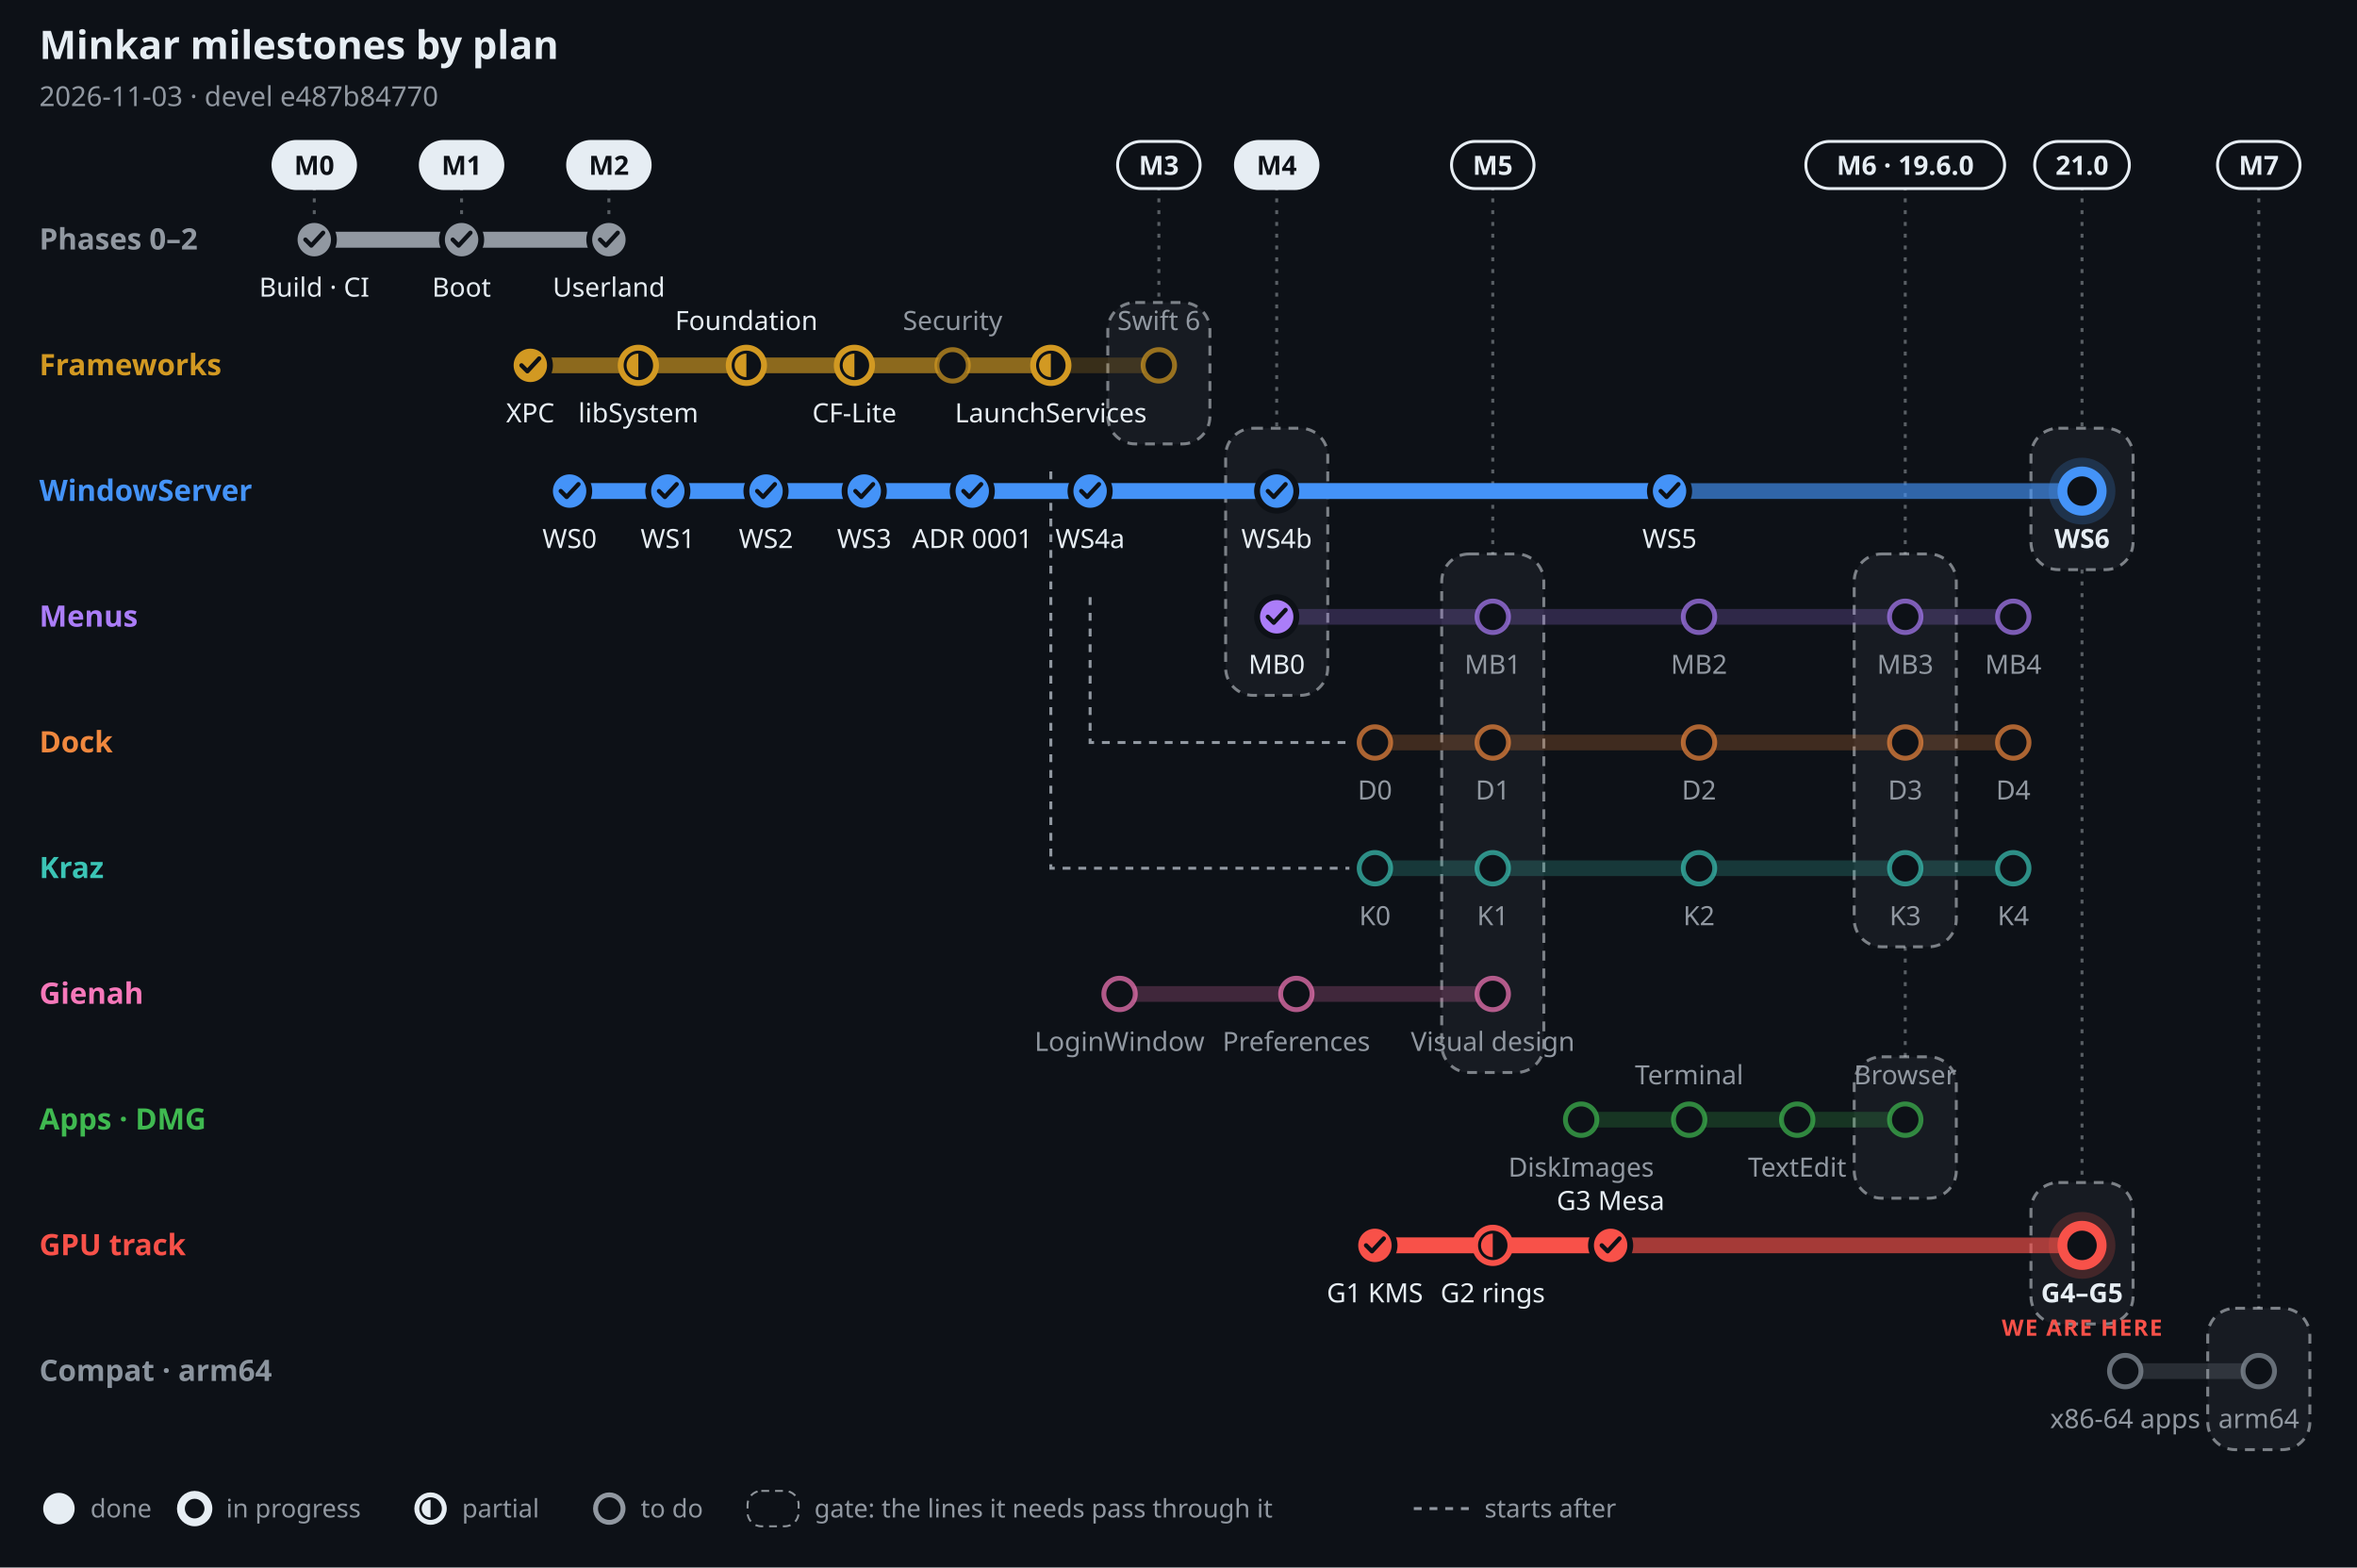
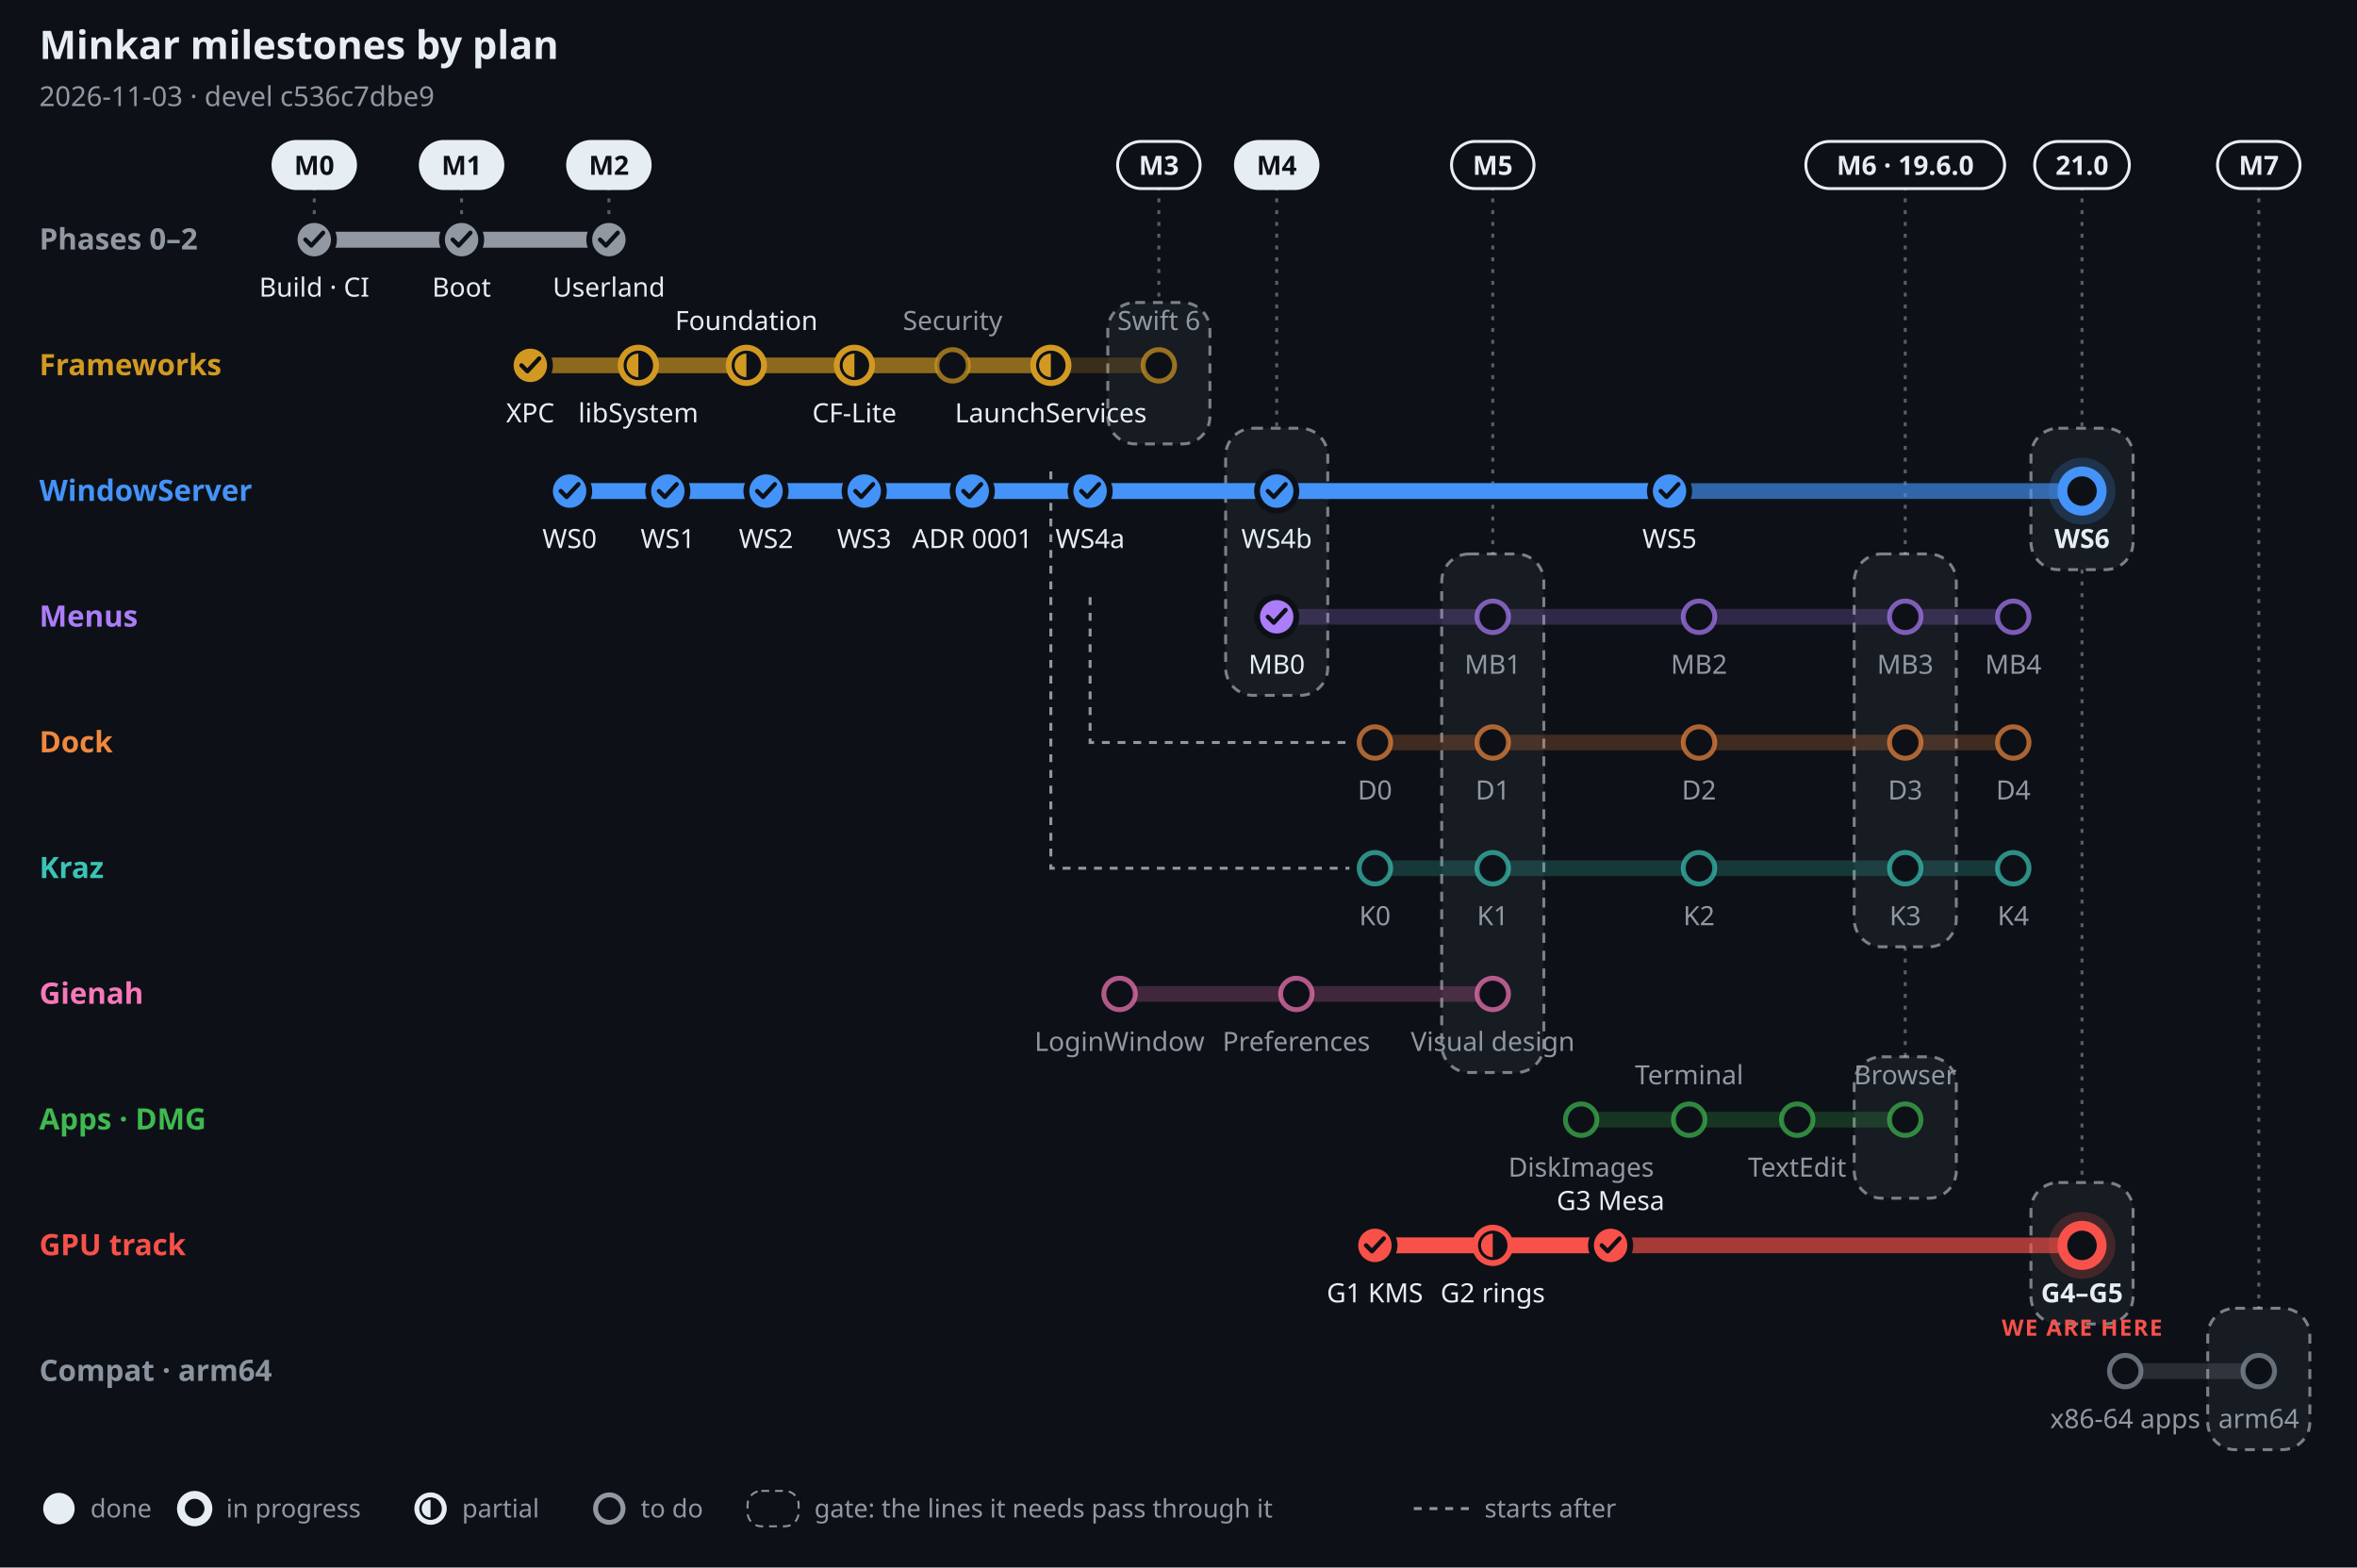
<svg xmlns="http://www.w3.org/2000/svg" width="1200" height="798" viewBox="0 0 1200 798" font-family="-apple-system, BlinkMacSystemFont, 'Segoe UI', 'Noto Sans', Helvetica, Arial, sans-serif" role="img" aria-label="Minkar milestones by plan, 2026-11-03">
  <rect width="1200" height="798" fill="#0d1117" />
  <text x="20" y="30" font-size="20" font-weight="700" fill="#e6edf3" text-anchor="start">Minkar milestones by plan</text>
-   <text x="20" y="54" font-size="14" font-weight="400" fill="#9198a1" text-anchor="start">2026-11-03 · devel e487b84770</text>
+   <text x="20" y="54" font-size="14" font-weight="400" fill="#9198a1" text-anchor="start">2026-11-03 · devel c536c7dbe9</text>
  <line x1="160" y1="95" x2="160" y2="110" stroke="#e6edf3" stroke-opacity=".35" stroke-width="1.5" stroke-dasharray="2 4" />
  <rect x="139" y="72" width="42" height="24" rx="12" fill="#e6edf3" stroke="#e6edf3" stroke-width="1.5" />
  <text x="160" y="89" font-size="13.5" font-weight="700" fill="#0d1117" text-anchor="middle">M0</text>
  <line x1="235" y1="95" x2="235" y2="110" stroke="#e6edf3" stroke-opacity=".35" stroke-width="1.5" stroke-dasharray="2 4" />
  <rect x="214" y="72" width="42" height="24" rx="12" fill="#e6edf3" stroke="#e6edf3" stroke-width="1.5" />
  <text x="235" y="89" font-size="13.5" font-weight="700" fill="#0d1117" text-anchor="middle">M1</text>
  <line x1="310" y1="95" x2="310" y2="110" stroke="#e6edf3" stroke-opacity=".35" stroke-width="1.5" stroke-dasharray="2 4" />
  <rect x="289" y="72" width="42" height="24" rx="12" fill="#e6edf3" stroke="#e6edf3" stroke-width="1.5" />
  <text x="310" y="89" font-size="13.5" font-weight="700" fill="#0d1117" text-anchor="middle">M2</text>
  <line x1="590" y1="95" x2="590" y2="154" stroke="#e6edf3" stroke-opacity=".35" stroke-width="1.5" stroke-dasharray="2 4" />
  <rect x="564" y="154" width="52" height="72" rx="14" fill="#e6edf3" fill-opacity=".05" stroke="#e6edf3" stroke-opacity=".5" stroke-width="1.5" stroke-dasharray="5 4" />
  <rect x="569" y="72" width="42" height="24" rx="12" fill="#0d1117" stroke="#e6edf3" stroke-width="1.5" />
  <text x="590" y="89" font-size="13.5" font-weight="700" fill="#e6edf3" text-anchor="middle">M3</text>
  <line x1="650" y1="95" x2="650" y2="218" stroke="#e6edf3" stroke-opacity=".35" stroke-width="1.5" stroke-dasharray="2 4" />
  <rect x="624" y="218" width="52" height="136" rx="14" fill="#e6edf3" fill-opacity=".05" stroke="#e6edf3" stroke-opacity=".5" stroke-width="1.5" stroke-dasharray="5 4" />
  <rect x="629" y="72" width="42" height="24" rx="12" fill="#e6edf3" stroke="#e6edf3" stroke-width="1.5" />
  <text x="650" y="89" font-size="13.5" font-weight="700" fill="#0d1117" text-anchor="middle">M4</text>
  <line x1="760" y1="95" x2="760" y2="282" stroke="#e6edf3" stroke-opacity=".35" stroke-width="1.5" stroke-dasharray="2 4" />
  <rect x="734" y="282" width="52" height="264" rx="14" fill="#e6edf3" fill-opacity=".05" stroke="#e6edf3" stroke-opacity=".5" stroke-width="1.5" stroke-dasharray="5 4" />
  <rect x="739" y="72" width="42" height="24" rx="12" fill="#0d1117" stroke="#e6edf3" stroke-width="1.5" />
  <text x="760" y="89" font-size="13.5" font-weight="700" fill="#e6edf3" text-anchor="middle">M5</text>
  <line x1="970" y1="95" x2="970" y2="282" stroke="#e6edf3" stroke-opacity=".35" stroke-width="1.5" stroke-dasharray="2 4" />
  <rect x="944" y="282" width="52" height="200" rx="14" fill="#e6edf3" fill-opacity=".05" stroke="#e6edf3" stroke-opacity=".5" stroke-width="1.5" stroke-dasharray="5 4" />
  <line x1="970" y1="482" x2="970" y2="538" stroke="#e6edf3" stroke-opacity=".35" stroke-width="1.5" stroke-dasharray="2 4" />
  <rect x="944" y="538" width="52" height="72" rx="14" fill="#e6edf3" fill-opacity=".05" stroke="#e6edf3" stroke-opacity=".5" stroke-width="1.5" stroke-dasharray="5 4" />
  <rect x="919.4" y="72" width="101.2" height="24" rx="12" fill="#0d1117" stroke="#e6edf3" stroke-width="1.5" />
  <text x="970" y="89" font-size="13.5" font-weight="700" fill="#e6edf3" text-anchor="middle">M6 · 19.6.0</text>
  <line x1="1060" y1="95" x2="1060" y2="218" stroke="#e6edf3" stroke-opacity=".35" stroke-width="1.5" stroke-dasharray="2 4" />
  <rect x="1034" y="218" width="52" height="72" rx="14" fill="#e6edf3" fill-opacity=".05" stroke="#e6edf3" stroke-opacity=".5" stroke-width="1.5" stroke-dasharray="5 4" />
  <line x1="1060" y1="290" x2="1060" y2="602" stroke="#e6edf3" stroke-opacity=".35" stroke-width="1.5" stroke-dasharray="2 4" />
  <rect x="1034" y="602" width="52" height="72" rx="14" fill="#e6edf3" fill-opacity=".05" stroke="#e6edf3" stroke-opacity=".5" stroke-width="1.5" stroke-dasharray="5 4" />
  <rect x="1035.9" y="72" width="48.2" height="24" rx="12" fill="#0d1117" stroke="#e6edf3" stroke-width="1.5" />
  <text x="1060" y="89" font-size="13.5" font-weight="700" fill="#e6edf3" text-anchor="middle">21.0</text>
  <line x1="1150" y1="95" x2="1150" y2="666" stroke="#e6edf3" stroke-opacity=".35" stroke-width="1.5" stroke-dasharray="2 4" />
  <rect x="1124" y="666" width="52" height="72" rx="14" fill="#e6edf3" fill-opacity=".05" stroke="#e6edf3" stroke-opacity=".5" stroke-width="1.5" stroke-dasharray="5 4" />
  <rect x="1129" y="72" width="42" height="24" rx="12" fill="#0d1117" stroke="#e6edf3" stroke-width="1.5" />
  <text x="1150" y="89" font-size="13.5" font-weight="700" fill="#e6edf3" text-anchor="middle">M7</text>
  <path d="M555 304 V378 H687" fill="none" stroke="#9198a1" stroke-width="1.5" stroke-dasharray="4 4" />
  <path d="M535 240 V442 H687" fill="none" stroke="#9198a1" stroke-width="1.5" stroke-dasharray="4 4" />
  <text x="20" y="127" font-size="15" font-weight="700" fill="#9198a1" text-anchor="start">Phases 0–2</text>
  <line x1="160" y1="122" x2="310" y2="122" stroke="#9198a1" stroke-opacity=".22" stroke-width="8" stroke-linecap="round" />
  <line x1="160" y1="122" x2="310" y2="122" stroke="#9198a1" stroke-opacity=".55" stroke-width="8" stroke-linecap="round" />
  <line x1="160" y1="122" x2="310" y2="122" stroke="#9198a1" stroke-opacity="1" stroke-width="8" stroke-linecap="round" />
  <circle cx="160" cy="122" r="10" fill="#9198a1" stroke="#0d1117" stroke-width="3" />
  <path d="M155.5 122 l3 3 l6 -6.5" fill="none" stroke="#0d1117" stroke-width="2.2" stroke-linecap="round" stroke-linejoin="round" />
  <text x="160" y="151" font-size="13.5" font-weight="500" fill="#e6edf3" text-anchor="middle">Build · CI</text>
  <circle cx="235" cy="122" r="10" fill="#9198a1" stroke="#0d1117" stroke-width="3" />
  <path d="M230.5 122 l3 3 l6 -6.5" fill="none" stroke="#0d1117" stroke-width="2.2" stroke-linecap="round" stroke-linejoin="round" />
  <text x="235" y="151" font-size="13.5" font-weight="500" fill="#e6edf3" text-anchor="middle">Boot</text>
  <circle cx="310" cy="122" r="10" fill="#9198a1" stroke="#0d1117" stroke-width="3" />
  <path d="M305.5 122 l3 3 l6 -6.5" fill="none" stroke="#0d1117" stroke-width="2.2" stroke-linecap="round" stroke-linejoin="round" />
  <text x="310" y="151" font-size="13.5" font-weight="500" fill="#e6edf3" text-anchor="middle">Userland</text>
  <text x="20" y="191" font-size="15" font-weight="700" fill="#d29922" text-anchor="start">Frameworks</text>
  <line x1="270" y1="186" x2="590" y2="186" stroke="#d29922" stroke-opacity=".22" stroke-width="8" stroke-linecap="round" />
  <line x1="270" y1="186" x2="535" y2="186" stroke="#d29922" stroke-opacity=".55" stroke-width="8" stroke-linecap="round" />
  <line x1="270" y1="186" x2="270" y2="186" stroke="#d29922" stroke-opacity="1" stroke-width="8" stroke-linecap="round" />
  <circle cx="270" cy="186" r="10" fill="#d29922" stroke="#0d1117" stroke-width="3" />
  <path d="M265.5 186 l3 3 l6 -6.5" fill="none" stroke="#0d1117" stroke-width="2.2" stroke-linecap="round" stroke-linejoin="round" />
  <text x="270" y="215" font-size="13.5" font-weight="500" fill="#e6edf3" text-anchor="middle">XPC</text>
  <circle cx="325" cy="186" r="9" fill="#0d1117" stroke="#d29922" stroke-width="3" />
  <path d="M325 180 A6 6 0 0 0 325 192 Z" fill="#d29922" />
  <text x="325" y="215" font-size="13.5" font-weight="500" fill="#e6edf3" text-anchor="middle">libSystem</text>
  <circle cx="380" cy="186" r="9" fill="#0d1117" stroke="#d29922" stroke-width="3" />
  <path d="M380 180 A6 6 0 0 0 380 192 Z" fill="#d29922" />
  <text x="380" y="168" font-size="13.5" font-weight="500" fill="#e6edf3" text-anchor="middle">Foundation</text>
  <circle cx="435" cy="186" r="9" fill="#0d1117" stroke="#d29922" stroke-width="3" />
  <path d="M435 180 A6 6 0 0 0 435 192 Z" fill="#d29922" />
  <text x="435" y="215" font-size="13.5" font-weight="500" fill="#e6edf3" text-anchor="middle">CF-Lite</text>
  <circle cx="485" cy="186" r="8" fill="#0d1117" stroke="#d29922" stroke-opacity=".7" stroke-width="2.5" />
  <text x="485" y="168" font-size="13.5" font-weight="500" fill="#9198a1" text-anchor="middle">Security</text>
  <circle cx="535" cy="186" r="9" fill="#0d1117" stroke="#d29922" stroke-width="3" />
  <path d="M535 180 A6 6 0 0 0 535 192 Z" fill="#d29922" />
  <text x="535" y="215" font-size="13.5" font-weight="500" fill="#e6edf3" text-anchor="middle">LaunchServices</text>
  <circle cx="590" cy="186" r="8" fill="#0d1117" stroke="#d29922" stroke-opacity=".7" stroke-width="2.5" />
  <text x="590" y="168" font-size="13.5" font-weight="500" fill="#9198a1" text-anchor="middle">Swift 6</text>
  <text x="20" y="255" font-size="15" font-weight="700" fill="#4493f8" text-anchor="start">WindowServer</text>
  <line x1="290" y1="250" x2="1060" y2="250" stroke="#4493f8" stroke-opacity=".22" stroke-width="8" stroke-linecap="round" />
  <line x1="290" y1="250" x2="1060" y2="250" stroke="#4493f8" stroke-opacity=".55" stroke-width="8" stroke-linecap="round" />
  <line x1="290" y1="250" x2="850" y2="250" stroke="#4493f8" stroke-opacity="1" stroke-width="8" stroke-linecap="round" />
  <circle cx="290" cy="250" r="10" fill="#4493f8" stroke="#0d1117" stroke-width="3" />
  <path d="M285.5 250 l3 3 l6 -6.5" fill="none" stroke="#0d1117" stroke-width="2.2" stroke-linecap="round" stroke-linejoin="round" />
  <text x="290" y="279" font-size="13.5" font-weight="500" fill="#e6edf3" text-anchor="middle">WS0</text>
  <circle cx="340" cy="250" r="10" fill="#4493f8" stroke="#0d1117" stroke-width="3" />
  <path d="M335.5 250 l3 3 l6 -6.5" fill="none" stroke="#0d1117" stroke-width="2.2" stroke-linecap="round" stroke-linejoin="round" />
  <text x="340" y="279" font-size="13.5" font-weight="500" fill="#e6edf3" text-anchor="middle">WS1</text>
  <circle cx="390" cy="250" r="10" fill="#4493f8" stroke="#0d1117" stroke-width="3" />
  <path d="M385.5 250 l3 3 l6 -6.5" fill="none" stroke="#0d1117" stroke-width="2.2" stroke-linecap="round" stroke-linejoin="round" />
  <text x="390" y="279" font-size="13.5" font-weight="500" fill="#e6edf3" text-anchor="middle">WS2</text>
  <circle cx="440" cy="250" r="10" fill="#4493f8" stroke="#0d1117" stroke-width="3" />
  <path d="M435.5 250 l3 3 l6 -6.5" fill="none" stroke="#0d1117" stroke-width="2.2" stroke-linecap="round" stroke-linejoin="round" />
  <text x="440" y="279" font-size="13.5" font-weight="500" fill="#e6edf3" text-anchor="middle">WS3</text>
  <circle cx="495" cy="250" r="10" fill="#4493f8" stroke="#0d1117" stroke-width="3" />
  <path d="M490.5 250 l3 3 l6 -6.5" fill="none" stroke="#0d1117" stroke-width="2.2" stroke-linecap="round" stroke-linejoin="round" />
  <text x="495" y="279" font-size="13.5" font-weight="500" fill="#e6edf3" text-anchor="middle">ADR 0001</text>
  <circle cx="555" cy="250" r="10" fill="#4493f8" stroke="#0d1117" stroke-width="3" />
  <path d="M550.5 250 l3 3 l6 -6.5" fill="none" stroke="#0d1117" stroke-width="2.2" stroke-linecap="round" stroke-linejoin="round" />
  <text x="555" y="279" font-size="13.5" font-weight="500" fill="#e6edf3" text-anchor="middle">WS4a</text>
  <circle cx="650" cy="250" r="10" fill="#4493f8" stroke="#0d1117" stroke-width="3" />
  <path d="M645.5 250 l3 3 l6 -6.5" fill="none" stroke="#0d1117" stroke-width="2.2" stroke-linecap="round" stroke-linejoin="round" />
  <text x="650" y="279" font-size="13.5" font-weight="500" fill="#e6edf3" text-anchor="middle">WS4b</text>
  <circle cx="850" cy="250" r="10" fill="#4493f8" stroke="#0d1117" stroke-width="3" />
  <path d="M845.5 250 l3 3 l6 -6.5" fill="none" stroke="#0d1117" stroke-width="2.2" stroke-linecap="round" stroke-linejoin="round" />
  <text x="850" y="279" font-size="13.5" font-weight="500" fill="#e6edf3" text-anchor="middle">WS5</text>
  <circle cx="1060" cy="250" r="17" fill="#4493f8" fill-opacity=".2" />
  <circle cx="1060" cy="250" r="10" fill="#0d1117" stroke="#4493f8" stroke-width="5" />
  <text x="1060" y="279" font-size="13.5" font-weight="700" fill="#e6edf3" text-anchor="middle">WS6</text>
  <text x="20" y="319" font-size="15" font-weight="700" fill="#ab7df8" text-anchor="start">Menus</text>
  <line x1="650" y1="314" x2="1025" y2="314" stroke="#ab7df8" stroke-opacity=".22" stroke-width="8" stroke-linecap="round" />
  <line x1="650" y1="314" x2="650" y2="314" stroke="#ab7df8" stroke-opacity=".55" stroke-width="8" stroke-linecap="round" />
  <line x1="650" y1="314" x2="650" y2="314" stroke="#ab7df8" stroke-opacity="1" stroke-width="8" stroke-linecap="round" />
  <circle cx="650" cy="314" r="10" fill="#ab7df8" stroke="#0d1117" stroke-width="3" />
  <path d="M645.5 314 l3 3 l6 -6.5" fill="none" stroke="#0d1117" stroke-width="2.2" stroke-linecap="round" stroke-linejoin="round" />
  <text x="650" y="343" font-size="13.5" font-weight="500" fill="#e6edf3" text-anchor="middle">MB0</text>
  <circle cx="760" cy="314" r="8" fill="#0d1117" stroke="#ab7df8" stroke-opacity=".7" stroke-width="2.5" />
  <text x="760" y="343" font-size="13.5" font-weight="500" fill="#9198a1" text-anchor="middle">MB1</text>
  <circle cx="865" cy="314" r="8" fill="#0d1117" stroke="#ab7df8" stroke-opacity=".7" stroke-width="2.5" />
  <text x="865" y="343" font-size="13.5" font-weight="500" fill="#9198a1" text-anchor="middle">MB2</text>
  <circle cx="970" cy="314" r="8" fill="#0d1117" stroke="#ab7df8" stroke-opacity=".7" stroke-width="2.5" />
  <text x="970" y="343" font-size="13.5" font-weight="500" fill="#9198a1" text-anchor="middle">MB3</text>
  <circle cx="1025" cy="314" r="8" fill="#0d1117" stroke="#ab7df8" stroke-opacity=".7" stroke-width="2.5" />
  <text x="1025" y="343" font-size="13.5" font-weight="500" fill="#9198a1" text-anchor="middle">MB4</text>
  <text x="20" y="383" font-size="15" font-weight="700" fill="#f0883e" text-anchor="start">Dock</text>
  <line x1="700" y1="378" x2="1025" y2="378" stroke="#f0883e" stroke-opacity=".22" stroke-width="8" stroke-linecap="round" />
  <circle cx="700" cy="378" r="8" fill="#0d1117" stroke="#f0883e" stroke-opacity=".7" stroke-width="2.5" />
  <text x="700" y="407" font-size="13.5" font-weight="500" fill="#9198a1" text-anchor="middle">D0</text>
  <circle cx="760" cy="378" r="8" fill="#0d1117" stroke="#f0883e" stroke-opacity=".7" stroke-width="2.5" />
  <text x="760" y="407" font-size="13.5" font-weight="500" fill="#9198a1" text-anchor="middle">D1</text>
  <circle cx="865" cy="378" r="8" fill="#0d1117" stroke="#f0883e" stroke-opacity=".7" stroke-width="2.5" />
  <text x="865" y="407" font-size="13.5" font-weight="500" fill="#9198a1" text-anchor="middle">D2</text>
  <circle cx="970" cy="378" r="8" fill="#0d1117" stroke="#f0883e" stroke-opacity=".7" stroke-width="2.5" />
  <text x="970" y="407" font-size="13.5" font-weight="500" fill="#9198a1" text-anchor="middle">D3</text>
  <circle cx="1025" cy="378" r="8" fill="#0d1117" stroke="#f0883e" stroke-opacity=".7" stroke-width="2.5" />
  <text x="1025" y="407" font-size="13.5" font-weight="500" fill="#9198a1" text-anchor="middle">D4</text>
  <text x="20" y="447" font-size="15" font-weight="700" fill="#3bc4b5" text-anchor="start">Kraz</text>
  <line x1="700" y1="442" x2="1025" y2="442" stroke="#3bc4b5" stroke-opacity=".22" stroke-width="8" stroke-linecap="round" />
  <circle cx="700" cy="442" r="8" fill="#0d1117" stroke="#3bc4b5" stroke-opacity=".7" stroke-width="2.5" />
  <text x="700" y="471" font-size="13.5" font-weight="500" fill="#9198a1" text-anchor="middle">K0</text>
  <circle cx="760" cy="442" r="8" fill="#0d1117" stroke="#3bc4b5" stroke-opacity=".7" stroke-width="2.5" />
  <text x="760" y="471" font-size="13.5" font-weight="500" fill="#9198a1" text-anchor="middle">K1</text>
  <circle cx="865" cy="442" r="8" fill="#0d1117" stroke="#3bc4b5" stroke-opacity=".7" stroke-width="2.5" />
  <text x="865" y="471" font-size="13.5" font-weight="500" fill="#9198a1" text-anchor="middle">K2</text>
  <circle cx="970" cy="442" r="8" fill="#0d1117" stroke="#3bc4b5" stroke-opacity=".7" stroke-width="2.5" />
  <text x="970" y="471" font-size="13.5" font-weight="500" fill="#9198a1" text-anchor="middle">K3</text>
  <circle cx="1025" cy="442" r="8" fill="#0d1117" stroke="#3bc4b5" stroke-opacity=".7" stroke-width="2.5" />
  <text x="1025" y="471" font-size="13.5" font-weight="500" fill="#9198a1" text-anchor="middle">K4</text>
  <text x="20" y="511" font-size="15" font-weight="700" fill="#f778ba" text-anchor="start">Gienah</text>
  <line x1="570" y1="506" x2="760" y2="506" stroke="#f778ba" stroke-opacity=".22" stroke-width="8" stroke-linecap="round" />
  <circle cx="570" cy="506" r="8" fill="#0d1117" stroke="#f778ba" stroke-opacity=".7" stroke-width="2.5" />
  <text x="570" y="535" font-size="13.5" font-weight="500" fill="#9198a1" text-anchor="middle">LoginWindow</text>
  <circle cx="660" cy="506" r="8" fill="#0d1117" stroke="#f778ba" stroke-opacity=".7" stroke-width="2.5" />
  <text x="660" y="535" font-size="13.5" font-weight="500" fill="#9198a1" text-anchor="middle">Preferences</text>
  <circle cx="760" cy="506" r="8" fill="#0d1117" stroke="#f778ba" stroke-opacity=".7" stroke-width="2.5" />
  <text x="760" y="535" font-size="13.5" font-weight="500" fill="#9198a1" text-anchor="middle">Visual design</text>
  <text x="20" y="575" font-size="15" font-weight="700" fill="#3fb950" text-anchor="start">Apps · DMG</text>
  <line x1="805" y1="570" x2="970" y2="570" stroke="#3fb950" stroke-opacity=".22" stroke-width="8" stroke-linecap="round" />
  <circle cx="805" cy="570" r="8" fill="#0d1117" stroke="#3fb950" stroke-opacity=".7" stroke-width="2.5" />
  <text x="805" y="599" font-size="13.5" font-weight="500" fill="#9198a1" text-anchor="middle">DiskImages</text>
  <circle cx="860" cy="570" r="8" fill="#0d1117" stroke="#3fb950" stroke-opacity=".7" stroke-width="2.5" />
  <text x="860" y="552" font-size="13.5" font-weight="500" fill="#9198a1" text-anchor="middle">Terminal</text>
  <circle cx="915" cy="570" r="8" fill="#0d1117" stroke="#3fb950" stroke-opacity=".7" stroke-width="2.5" />
  <text x="915" y="599" font-size="13.5" font-weight="500" fill="#9198a1" text-anchor="middle">TextEdit</text>
  <circle cx="970" cy="570" r="8" fill="#0d1117" stroke="#3fb950" stroke-opacity=".7" stroke-width="2.5" />
  <text x="970" y="552" font-size="13.5" font-weight="500" fill="#9198a1" text-anchor="middle">Browser</text>
  <text x="20" y="639" font-size="15" font-weight="700" fill="#f85149" text-anchor="start">GPU track</text>
  <line x1="700" y1="634" x2="1060" y2="634" stroke="#f85149" stroke-opacity=".22" stroke-width="8" stroke-linecap="round" />
  <line x1="700" y1="634" x2="1060" y2="634" stroke="#f85149" stroke-opacity=".55" stroke-width="8" stroke-linecap="round" />
  <line x1="700" y1="634" x2="820" y2="634" stroke="#f85149" stroke-opacity="1" stroke-width="8" stroke-linecap="round" />
  <circle cx="700" cy="634" r="10" fill="#f85149" stroke="#0d1117" stroke-width="3" />
  <path d="M695.5 634 l3 3 l6 -6.5" fill="none" stroke="#0d1117" stroke-width="2.2" stroke-linecap="round" stroke-linejoin="round" />
  <text x="700" y="663" font-size="13.5" font-weight="500" fill="#e6edf3" text-anchor="middle">G1 KMS</text>
  <circle cx="760" cy="634" r="9" fill="#0d1117" stroke="#f85149" stroke-width="3" />
  <path d="M760 628 A6 6 0 0 0 760 640 Z" fill="#f85149" />
  <text x="760" y="663" font-size="13.5" font-weight="500" fill="#e6edf3" text-anchor="middle">G2 rings</text>
  <circle cx="820" cy="634" r="10" fill="#f85149" stroke="#0d1117" stroke-width="3" />
  <path d="M815.5 634 l3 3 l6 -6.5" fill="none" stroke="#0d1117" stroke-width="2.2" stroke-linecap="round" stroke-linejoin="round" />
  <text x="820" y="616" font-size="13.5" font-weight="500" fill="#e6edf3" text-anchor="middle">G3 Mesa</text>
  <circle cx="1060" cy="634" r="17" fill="#f85149" fill-opacity=".2" />
  <circle cx="1060" cy="634" r="10" fill="#0d1117" stroke="#f85149" stroke-width="5" />
  <text x="1060" y="663" font-size="13.5" font-weight="700" fill="#e6edf3" text-anchor="middle">G4–G5</text>
  <text x="1060" y="680" font-size="11.5" font-weight="800" fill="#f85149" text-anchor="middle" letter-spacing=".06em">WE ARE HERE</text>
  <text x="20" y="703" font-size="15" font-weight="700" fill="#8b949e" text-anchor="start">Compat · arm64</text>
  <line x1="1082" y1="698" x2="1150" y2="698" stroke="#8b949e" stroke-opacity=".22" stroke-width="8" stroke-linecap="round" />
  <circle cx="1082" cy="698" r="8" fill="#0d1117" stroke="#8b949e" stroke-opacity=".7" stroke-width="2.5" />
  <text x="1082" y="727" font-size="13.5" font-weight="500" fill="#9198a1" text-anchor="middle">x86-64 apps</text>
  <circle cx="1150" cy="698" r="8" fill="#0d1117" stroke="#8b949e" stroke-opacity=".7" stroke-width="2.5" />
  <text x="1150" y="727" font-size="13.5" font-weight="500" fill="#9198a1" text-anchor="middle">arm64</text>
  <circle cx="30" cy="768" r="8" fill="#e6edf3" />
  <text x="46" y="772.5" font-size="13" font-weight="400" fill="#9198a1" text-anchor="start">done</text>
  <circle cx="99.1" cy="768" r="7" fill="#0d1117" stroke="#e6edf3" stroke-width="4" />
  <text x="115.1" y="772.5" font-size="13" font-weight="400" fill="#9198a1" text-anchor="start">in progress</text>
  <circle cx="219.2" cy="768" r="7" fill="#0d1117" stroke="#e6edf3" stroke-width="2.5" />
  <path d="M219.2 763.5 A4.5 4.5 0 0 0 219.2 772.5 Z" fill="#e6edf3" />
  <text x="235.2" y="772.5" font-size="13" font-weight="400" fill="#9198a1" text-anchor="start">partial</text>
  <circle cx="310.2" cy="768" r="7" fill="#0d1117" stroke="#9198a1" stroke-width="2.5" />
  <text x="326.2" y="772.5" font-size="13" font-weight="400" fill="#9198a1" text-anchor="start">to do</text>
  <rect x="380.6" y="759" width="26" height="18" rx="7" fill="none" stroke="#e6edf3" stroke-opacity=".6" stroke-dasharray="4 3" />
  <text x="414.6" y="772.5" font-size="13" font-weight="400" fill="#9198a1" text-anchor="start">gate: the lines it needs pass through it</text>
  <path d="M719.8 768 h28" stroke="#9198a1" stroke-width="1.5" stroke-dasharray="4 4" />
  <text x="755.8" y="772.5" font-size="13" font-weight="400" fill="#9198a1" text-anchor="start">starts after</text>
</svg>
